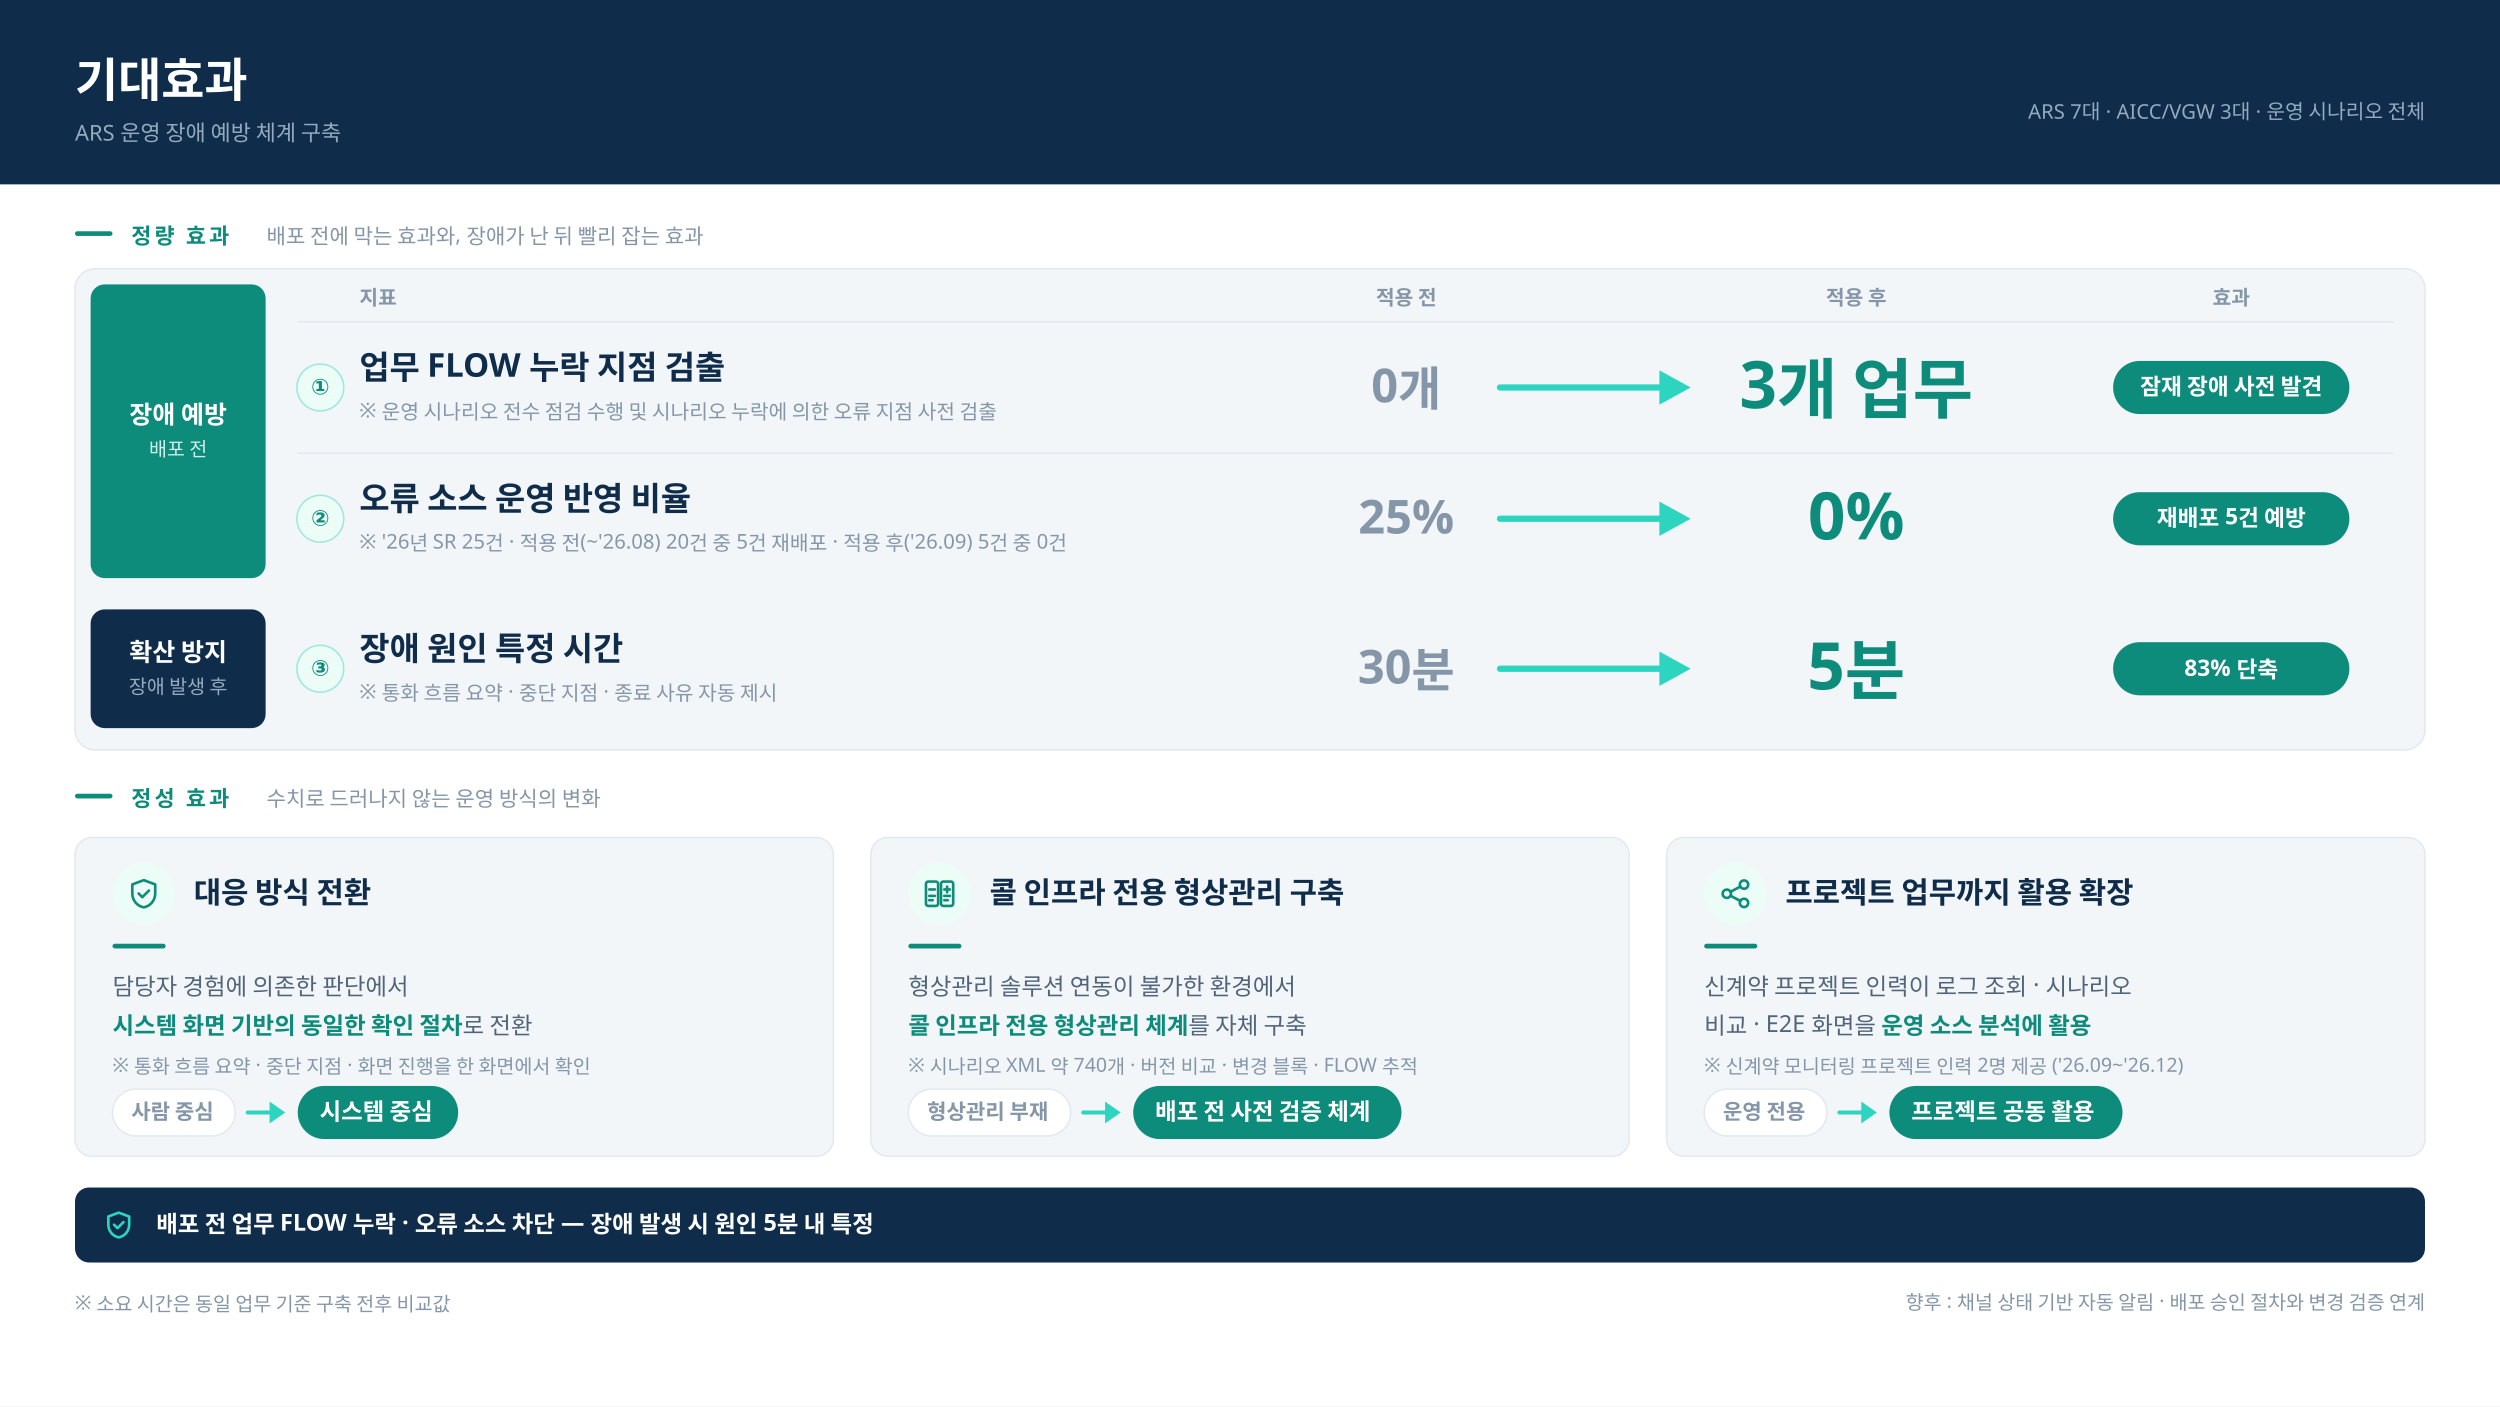
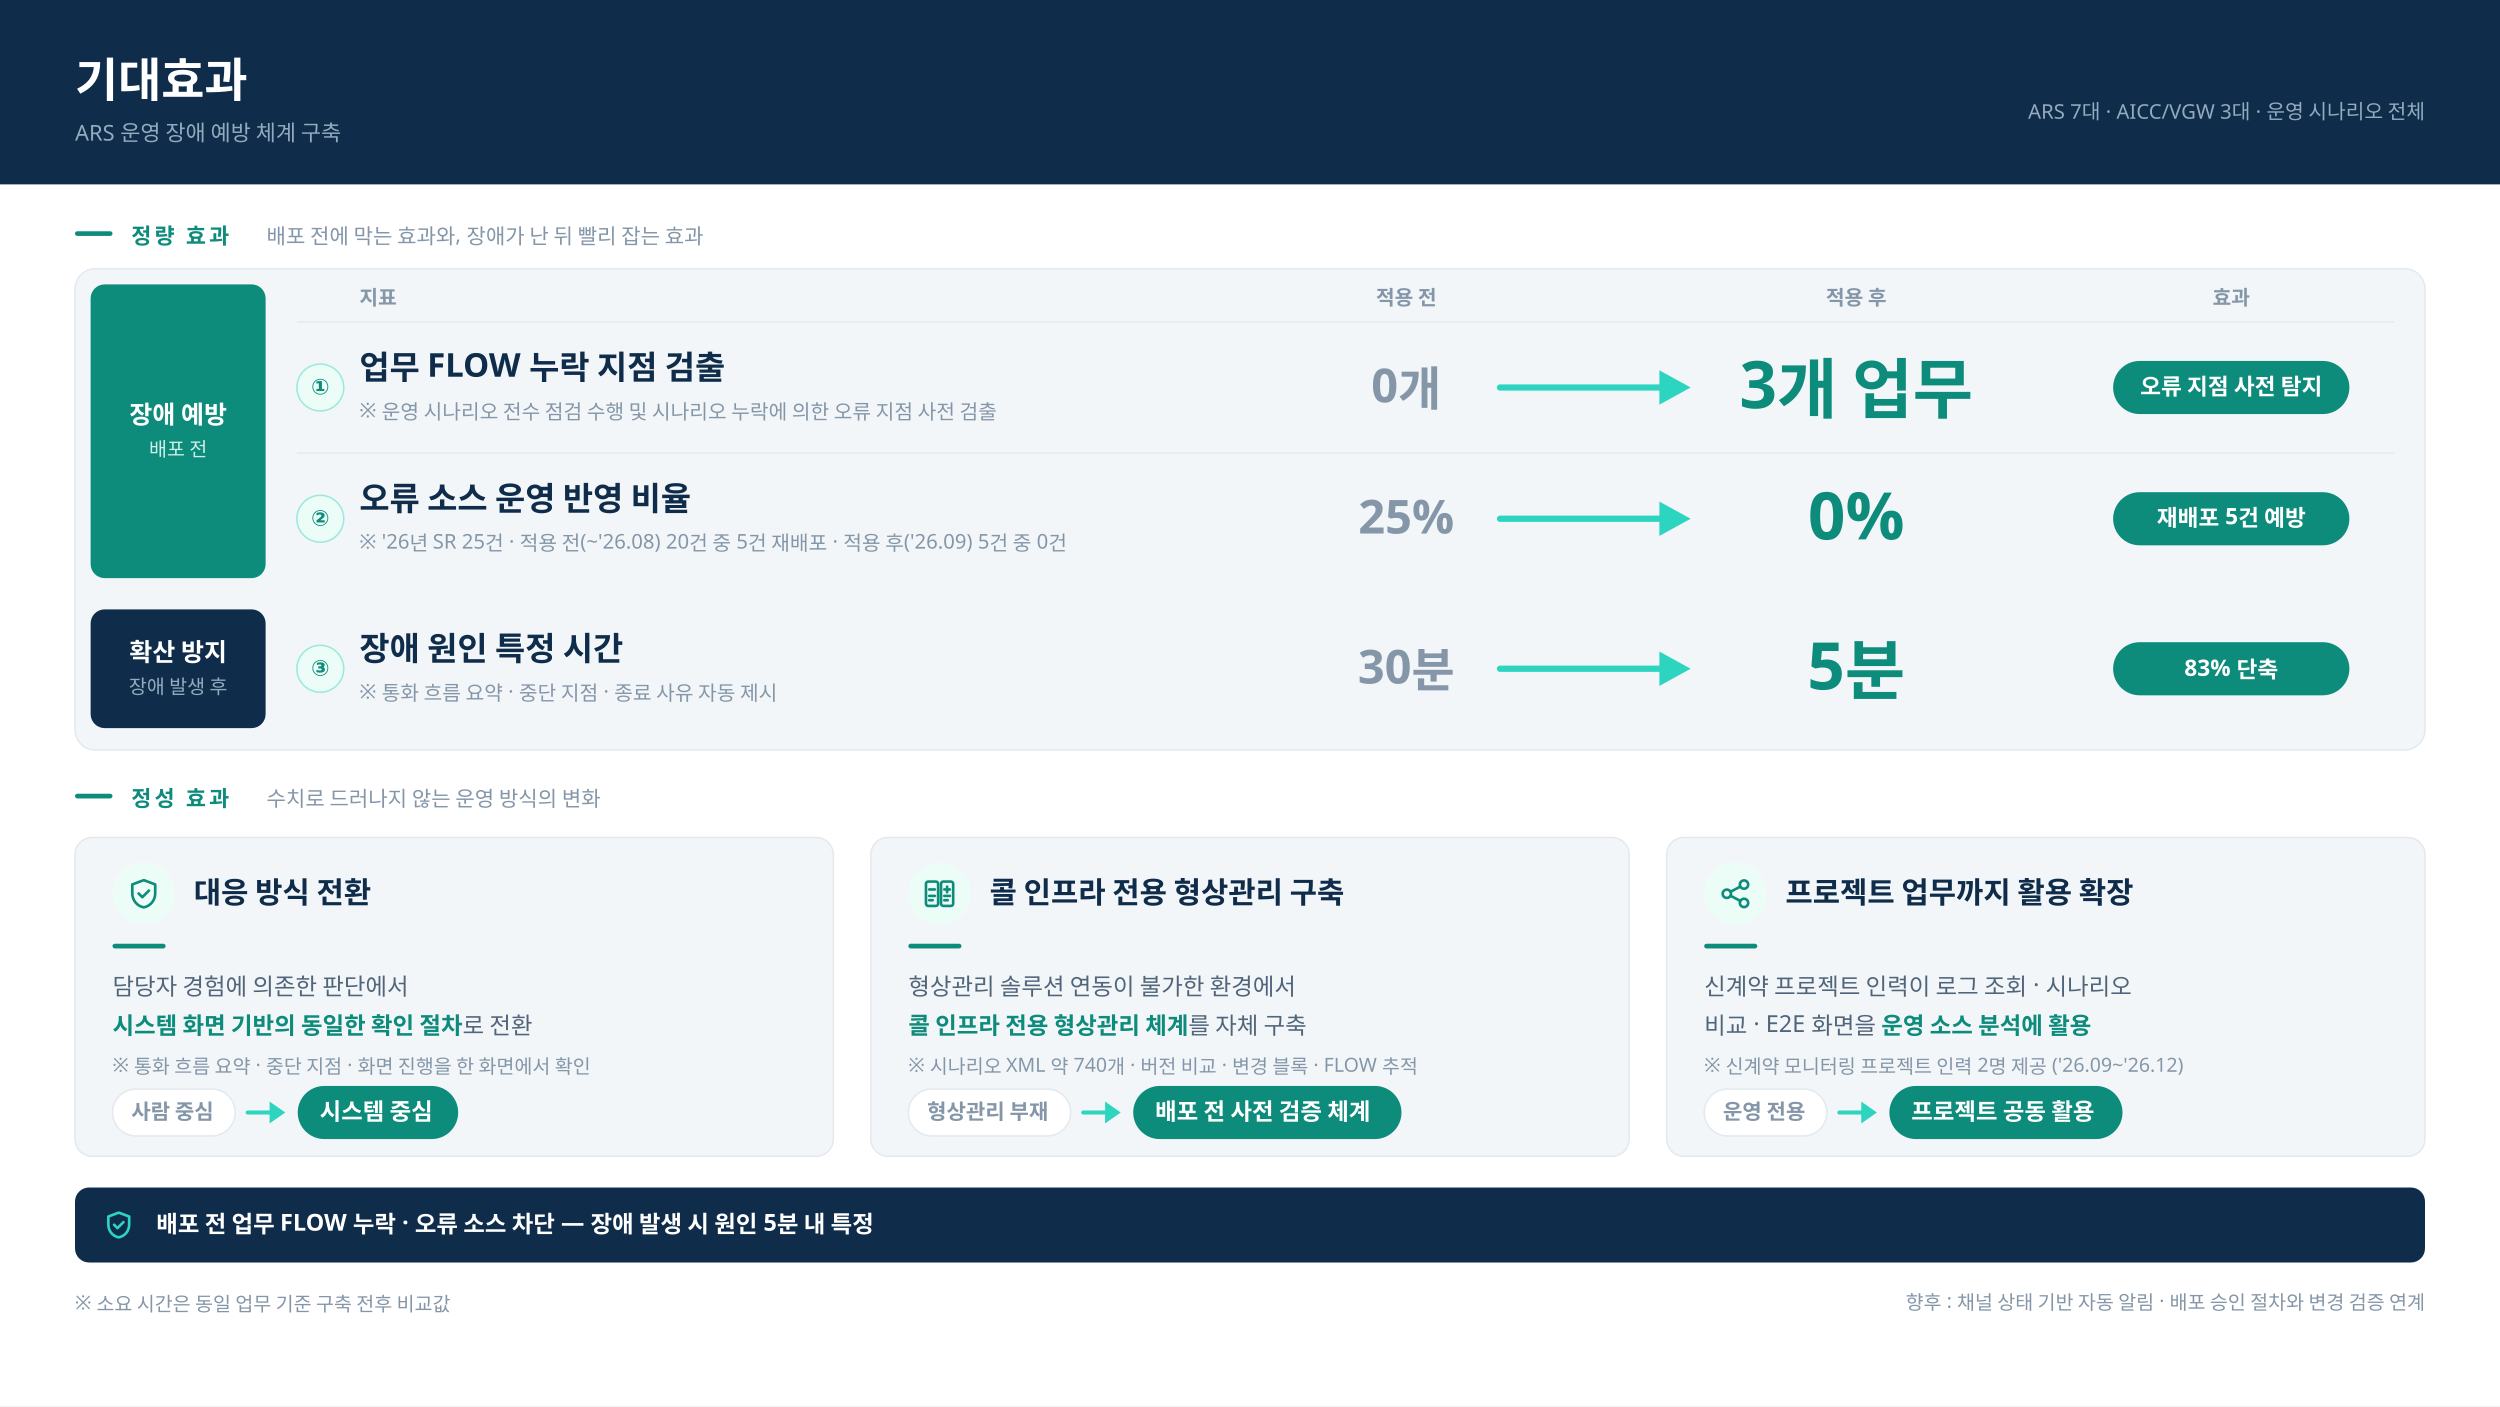
<svg xmlns="http://www.w3.org/2000/svg" width="1600" height="900" viewBox="0 0 1600 900">
  <rect x="0" y="0" width="1600" height="900" rx="0" ry="0" fill="#FFFFFF" />
  <rect x="0" y="0" width="1600" height="118" rx="0" ry="0" fill="#0F2D4A" />
  <text x="48" y="62" font-family="NanumGothic" font-size="30" font-weight="700" fill="#FFFFFF" text-anchor="start">기대효과</text>
  <text x="48" y="90" font-family="NanumGothic" font-size="14" font-weight="400" fill="#93AABF" text-anchor="start">ARS 운영 장애 예방 체계 구축</text>
  <text x="1552" y="76" font-family="NanumGothic" font-size="13" font-weight="400" fill="#93AABF" text-anchor="end">ARS 7대 · AICC/VGW 3대 · 운영 시나리오 전체</text>
  <rect x="48" y="148" width="24" height="3" rx="1.5" ry="1.5" fill="#0D8B7B" />
  <text x="84" y="156" font-family="NanumGothic" font-size="14" font-weight="700" fill="#0D8B7B" text-anchor="start" letter-spacing="2">정량 효과</text>
  <text x="170.56" y="156" font-family="NanumGothic" font-size="13.5" font-weight="400" fill="#8496A8" text-anchor="start">배포 전에 막는 효과와, 장애가 난 뒤 빨리 잡는 효과</text>
  <rect x="48" y="172" width="1504" height="308" rx="13" ry="13" fill="#F2F6F9" stroke="#E3E9EF" stroke-width="1" />
  <text x="230" y="195.095" font-family="NanumGothic" font-size="13" font-weight="700" fill="#8496A8" text-anchor="start">지표</text>
  <text x="900" y="195.095" font-family="NanumGothic" font-size="13" font-weight="700" fill="#8496A8" text-anchor="middle">적용 전</text>
  <text x="1188" y="195.095" font-family="NanumGothic" font-size="13" font-weight="700" fill="#8496A8" text-anchor="middle">적용 후</text>
  <text x="1428" y="195.095" font-family="NanumGothic" font-size="13" font-weight="700" fill="#8496A8" text-anchor="middle">효과</text>
  <path d="M 190,206 L 1532,206" stroke="#E3E9EF" stroke-width="1" />
  <rect x="58" y="182" width="112" height="188" rx="9" ry="9" fill="#0D8B7B" />
  <text x="114.0" y="271.04" font-family="NanumGothic" font-size="16" font-weight="700" fill="#FFFFFF" text-anchor="middle">장애 예방</text>
  <text x="114.0" y="291.938" font-family="NanumGothic" font-size="12.5" font-weight="400" fill="#CFEFEA" text-anchor="middle">배포 전</text>
  <rect x="58" y="390" width="112" height="76" rx="9" ry="9" fill="#0F2D4A" />
  <text x="114.0" y="423.04" font-family="NanumGothic" font-size="16" font-weight="700" fill="#FFFFFF" text-anchor="middle">확산 방지</text>
  <text x="114.0" y="443.938" font-family="NanumGothic" font-size="12.5" font-weight="400" fill="#93AABF" text-anchor="middle">장애 발생 후</text>
  <circle cx="205" cy="248.0" r="15" fill="#ECFDF8" stroke="#9DE8DB" stroke-width="1" />
  <text x="205" y="252.41" font-family="NanumGothic" font-size="14" font-weight="700" fill="#0D8B7B" text-anchor="middle">①</text>
  <text x="230" y="242.615" font-family="NanumGothic" font-size="21" font-weight="700" fill="#0F2D4A" text-anchor="start">업무 FLOW 누락 지점 검출</text>
  <text x="230" y="267.095" font-family="NanumGothic" font-size="13" font-weight="400" fill="#8496A8" text-anchor="start">※ 운영 시나리오 전수 점검 수행 및 시나리오 누락에 의한 오류 지점 사전 검출</text>
  <text x="900" y="257.45" font-family="NanumGothic" font-size="30" font-weight="700" fill="#8496A8" text-anchor="middle">0개</text>
  <path d="M 960,248.0 L 1066,248.0" stroke="#2DD4BF" stroke-width="4" stroke-linecap="round" />
  <path d="M 1062,237.0 L 1082,248.0 L 1062,259.0 Z" fill="#2DD4BF" />
  <text x="1188" y="261.23" font-family="NanumGothic" font-size="42" font-weight="700" fill="#0D8B7B" text-anchor="middle">3개 업무</text>
  <rect x="1352.39" y="231.0" width="151.22" height="34" rx="17" ry="17" fill="#0D8B7B" />
-   <text x="1428" y="252.567" font-family="NanumGothic" font-size="14.5" font-weight="700" fill="#FFFFFF" text-anchor="middle">잠재 장애 사전 발견</text>
+   <text x="1428" y="252.567" font-family="NanumGothic" font-size="14.5" font-weight="700" fill="#FFFFFF" text-anchor="middle">오류 지점 사전 탐지</text>
  <path d="M 190,290 L 1532,290" stroke="#E3E9EF" stroke-width="1" />
  <circle cx="205" cy="332.0" r="15" fill="#ECFDF8" stroke="#9DE8DB" stroke-width="1" />
  <text x="205" y="336.41" font-family="NanumGothic" font-size="14" font-weight="700" fill="#0D8B7B" text-anchor="middle">②</text>
  <text x="230" y="326.615" font-family="NanumGothic" font-size="21" font-weight="700" fill="#0F2D4A" text-anchor="start">오류 소스 운영 반영 비율</text>
  <text x="230" y="351.095" font-family="NanumGothic" font-size="13" font-weight="400" fill="#8496A8" text-anchor="start">※ '26년 SR 25건 · 적용 전(~'26.08) 20건 중 5건 재배포 · 적용 후('26.09) 5건 중 0건</text>
  <text x="900" y="341.45" font-family="NanumGothic" font-size="30" font-weight="700" fill="#8496A8" text-anchor="middle">25%</text>
  <path d="M 960,332.0 L 1066,332.0" stroke="#2DD4BF" stroke-width="4" stroke-linecap="round" />
  <path d="M 1062,321.0 L 1082,332.0 L 1062,343.0 Z" fill="#2DD4BF" />
  <text x="1188" y="345.23" font-family="NanumGothic" font-size="42" font-weight="700" fill="#0D8B7B" text-anchor="middle">0%</text>
  <rect x="1352.39" y="315.0" width="151.22" height="34" rx="17" ry="17" fill="#0D8B7B" />
  <text x="1428" y="336.567" font-family="NanumGothic" font-size="14.5" font-weight="700" fill="#FFFFFF" text-anchor="middle">재배포 5건 예방</text>
  <circle cx="205" cy="428.0" r="15" fill="#ECFDF8" stroke="#9DE8DB" stroke-width="1" />
  <text x="205" y="432.41" font-family="NanumGothic" font-size="14" font-weight="700" fill="#0D8B7B" text-anchor="middle">③</text>
  <text x="230" y="422.615" font-family="NanumGothic" font-size="21" font-weight="700" fill="#0F2D4A" text-anchor="start">장애 원인 특정 시간</text>
  <text x="230" y="447.095" font-family="NanumGothic" font-size="13" font-weight="400" fill="#8496A8" text-anchor="start">※ 통화 흐름 요약 · 중단 지점 · 종료 사유 자동 제시</text>
  <text x="900" y="437.45" font-family="NanumGothic" font-size="30" font-weight="700" fill="#8496A8" text-anchor="middle">30분</text>
  <path d="M 960,428.0 L 1066,428.0" stroke="#2DD4BF" stroke-width="4" stroke-linecap="round" />
  <path d="M 1062,417.0 L 1082,428.0 L 1062,439.0 Z" fill="#2DD4BF" />
  <text x="1188" y="441.23" font-family="NanumGothic" font-size="42" font-weight="700" fill="#0D8B7B" text-anchor="middle">5분</text>
  <rect x="1352.39" y="411.0" width="151.22" height="34" rx="17" ry="17" fill="#0D8B7B" />
  <text x="1428" y="432.567" font-family="NanumGothic" font-size="14.5" font-weight="700" fill="#FFFFFF" text-anchor="middle">83% 단축</text>
  <rect x="48" y="508" width="24" height="3" rx="1.5" ry="1.5" fill="#0D8B7B" />
  <text x="84" y="516" font-family="NanumGothic" font-size="14" font-weight="700" fill="#0D8B7B" text-anchor="start" letter-spacing="2">정성 효과</text>
  <text x="170.56" y="516" font-family="NanumGothic" font-size="13.5" font-weight="400" fill="#8496A8" text-anchor="start">수치로 드러나지 않는 운영 방식의 변화</text>
  <rect x="48.0" y="536" width="485.333" height="204" rx="11" ry="11" fill="#F2F6F9" stroke="#E3E9EF" stroke-width="1" />
  <circle cx="92.0" cy="572" r="20" fill="#ECFDF8" />
  <g transform="translate(81.00,561.00) scale(0.9167)" fill="none" stroke="#0D8B7B" stroke-width="1.85" stroke-linecap="round" stroke-linejoin="round" opacity="1.0">
    <path d="M12 2.5l8 3v6.2c0 4.9-3.3 8.9-8 9.8-4.7-.9-8-4.9-8-9.8V5.5z" />
    <path d="M8.4 11.8l2.6 2.6 4.6-4.6" />
  </g>
  <text x="124.0" y="577.985" font-family="NanumGothic" font-size="19" font-weight="700" fill="#0F2D4A" text-anchor="start">대응 방식 전환</text>
  <rect x="72.0" y="604" width="34" height="3" rx="1.5" ry="1.5" fill="#0D8B7B" />
  <text x="72.0" y="636.725" font-family="NanumGothic" font-size="15" font-weight="400" fill="#51657A" text-anchor="start">담당자 경험에 의존한 판단에서</text>
  <text x="72.0" y="661.725" font-family="NanumGothic" font-size="15" font-weight="400" fill="#51657A">
    <tspan font-weight="700" fill="#0D8B7B">시스템 화면 기반의 동일한 확인 절차</tspan>로 전환</text>
  <text x="72.0" y="685.938" font-family="NanumGothic" font-size="12.5" font-weight="400" fill="#8496A8" text-anchor="start">※ 통화 흐름 요약 · 중단 지점 · 화면 진행을 한 화면에서 확인</text>
  <rect x="72.0" y="697.0" width="78.54" height="30" rx="15.0" ry="15.0" fill="#FFFFFF" stroke="#E3E9EF" stroke-width="1" />
  <text x="84.0" y="716.253" font-family="NanumGothic" font-size="13.5" font-weight="700" fill="#8496A8" text-anchor="start">사람 중심</text>
  <path d="M 158.54,712 h 16" stroke="#2DD4BF" stroke-width="2.6" stroke-linecap="round" />
  <path d="M 172.54,705 L 182.54,712 L 172.54,719 Z" fill="#2DD4BF" />
  <rect x="190.54" y="695.0" width="102.7" height="34" rx="17.0" ry="17.0" fill="#0D8B7B" />
  <text x="204.54" y="716.725" font-family="NanumGothic" font-size="15" font-weight="700" fill="#FFFFFF" text-anchor="start">시스템 중심</text>
  <rect x="557.333" y="536" width="485.333" height="204" rx="11" ry="11" fill="#F2F6F9" stroke="#E3E9EF" stroke-width="1" />
  <circle cx="601.333" cy="572" r="20" fill="#ECFDF8" />
  <g transform="translate(590.33,561.00) scale(0.9167)" fill="none" stroke="#0D8B7B" stroke-width="1.85" stroke-linecap="round" stroke-linejoin="round" opacity="1.0">
    <rect x="2.5" y="3.5" width="8.5" height="17" rx="1.6" />
    <rect x="13" y="3.5" width="8.5" height="17" rx="1.6" />
    <path d="M4.8 9h3.9" />
    <path d="M15.3 9h3.9M17.25 7.05v3.9" />
    <path d="M4.8 13.5h3.9M4.8 16.5h2.4" />
    <path d="M15.3 13.5h3.9M15.3 16.5h2.4" />
  </g>
  <text x="633.333" y="577.985" font-family="NanumGothic" font-size="19" font-weight="700" fill="#0F2D4A" text-anchor="start">콜 인프라 전용 형상관리 구축</text>
  <rect x="581.333" y="604" width="34" height="3" rx="1.5" ry="1.5" fill="#0D8B7B" />
  <text x="581.333" y="636.725" font-family="NanumGothic" font-size="15" font-weight="400" fill="#51657A" text-anchor="start">형상관리 솔루션 연동이 불가한 환경에서</text>
  <text x="581.333" y="661.725" font-family="NanumGothic" font-size="15" font-weight="400" fill="#51657A">
    <tspan font-weight="700" fill="#0D8B7B">콜 인프라 전용 형상관리 체계</tspan>를 자체 구축</text>
  <text x="581.333" y="685.938" font-family="NanumGothic" font-size="12.5" font-weight="400" fill="#8496A8" text-anchor="start">※ 시나리오 XML 약 740개 · 버전 비교 · 변경 블록 · FLOW 추적</text>
  <rect x="581.333" y="697.0" width="103.92" height="30" rx="15.0" ry="15.0" fill="#FFFFFF" stroke="#E3E9EF" stroke-width="1" />
  <text x="593.333" y="716.253" font-family="NanumGothic" font-size="13.5" font-weight="700" fill="#8496A8" text-anchor="start">형상관리 부재</text>
  <path d="M 693.253,712 h 16" stroke="#2DD4BF" stroke-width="2.6" stroke-linecap="round" />
  <path d="M 707.253,705 L 717.253,712 L 707.253,719 Z" fill="#2DD4BF" />
  <rect x="725.253" y="695.0" width="171.7" height="34" rx="17.0" ry="17.0" fill="#0D8B7B" />
  <text x="739.253" y="716.725" font-family="NanumGothic" font-size="15" font-weight="700" fill="#FFFFFF" text-anchor="start">배포 전 사전 검증 체계</text>
  <rect x="1066.667" y="536" width="485.333" height="204" rx="11" ry="11" fill="#F2F6F9" stroke="#E3E9EF" stroke-width="1" />
  <circle cx="1110.667" cy="572" r="20" fill="#ECFDF8" />
  <g transform="translate(1099.67,561.00) scale(0.9167)" fill="none" stroke="#0D8B7B" stroke-width="1.85" stroke-linecap="round" stroke-linejoin="round" opacity="1.0">
    <circle cx="18" cy="5.6" r="2.9" />
    <circle cx="6" cy="12" r="2.9" />
    <circle cx="18" cy="18.4" r="2.9" />
    <path d="M8.6 10.6l6.8-3.6M8.6 13.4l6.8 3.6" />
  </g>
  <text x="1142.667" y="577.985" font-family="NanumGothic" font-size="19" font-weight="700" fill="#0F2D4A" text-anchor="start">프로젝트 업무까지 활용 확장</text>
  <rect x="1090.667" y="604" width="34" height="3" rx="1.5" ry="1.5" fill="#0D8B7B" />
  <text x="1090.667" y="636.725" font-family="NanumGothic" font-size="15" font-weight="400" fill="#51657A" text-anchor="start">신계약 프로젝트 인력이 로그 조회 · 시나리오</text>
  <text x="1090.667" y="661.725" font-family="NanumGothic" font-size="15" font-weight="400" fill="#51657A">비교 · E2E 화면을 <tspan font-weight="700" fill="#0D8B7B">운영 소스 분석에 활용</tspan>
  </text>
  <text x="1090.667" y="685.938" font-family="NanumGothic" font-size="12.5" font-weight="400" fill="#8496A8" text-anchor="start">※ 신계약 모니터링 프로젝트 인력 2명 제공 ('26.09~'26.12)</text>
  <rect x="1090.667" y="697.0" width="78.54" height="30" rx="15.0" ry="15.0" fill="#FFFFFF" stroke="#E3E9EF" stroke-width="1" />
  <text x="1102.667" y="716.253" font-family="NanumGothic" font-size="13.5" font-weight="700" fill="#8496A8" text-anchor="start">운영 전용</text>
  <path d="M 1177.207,712 h 16" stroke="#2DD4BF" stroke-width="2.6" stroke-linecap="round" />
  <path d="M 1191.207,705 L 1201.207,712 L 1191.207,719 Z" fill="#2DD4BF" />
  <rect x="1209.207" y="695.0" width="149.2" height="34" rx="17.0" ry="17.0" fill="#0D8B7B" />
  <text x="1223.207" y="716.725" font-family="NanumGothic" font-size="15" font-weight="700" fill="#FFFFFF" text-anchor="start">프로젝트 공동 활용</text>
  <rect x="48" y="760" width="1504" height="48" rx="9" ry="9" fill="#0F2D4A" />
  <g transform="translate(66.00,774.00) scale(0.8333)" fill="none" stroke="#2DD4BF" stroke-width="2.04" stroke-linecap="round" stroke-linejoin="round" opacity="1.0">
    <path d="M12 2.5l8 3v6.2c0 4.9-3.3 8.9-8 9.8-4.7-.9-8-4.9-8-9.8V5.5z" />
    <path d="M8.4 11.8l2.6 2.6 4.6-4.6" />
  </g>
  <text x="100" y="788.725" font-family="NanumGothic" font-size="15" font-weight="700" fill="#FFFFFF" text-anchor="start">배포 전 업무 FLOW 누락 · 오류 소스 차단 — 장애 발생 시 원인 5분 내 특정</text>
  <text x="48" y="838" font-family="NanumGothic" font-size="12.5" font-weight="400" fill="#8496A8" text-anchor="start">※ 소요 시간은 동일 업무 기준 구축 전후 비교값</text>
  <text x="1552" y="838" font-family="NanumGothic" font-size="12.5" font-weight="400" fill="#8496A8" text-anchor="end">향후 : 채널 상태 기반 자동 알림 · 배포 승인 절차와 변경 검증 연계</text>
</svg>
